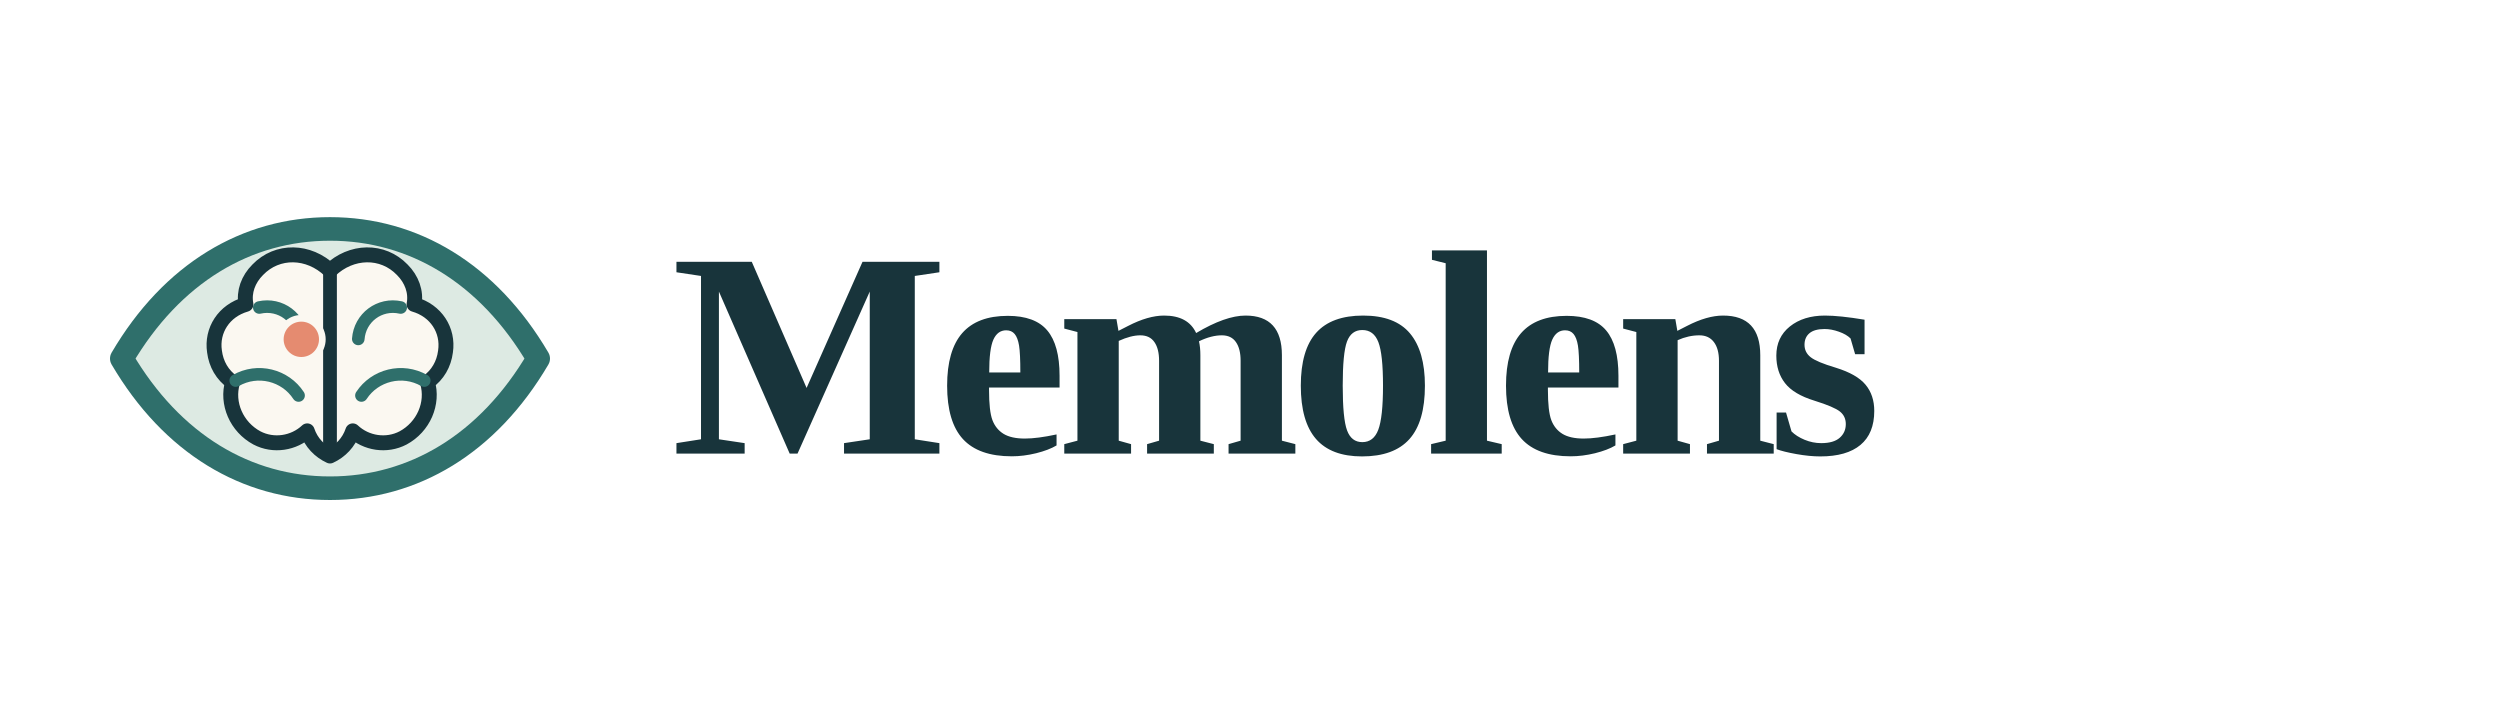
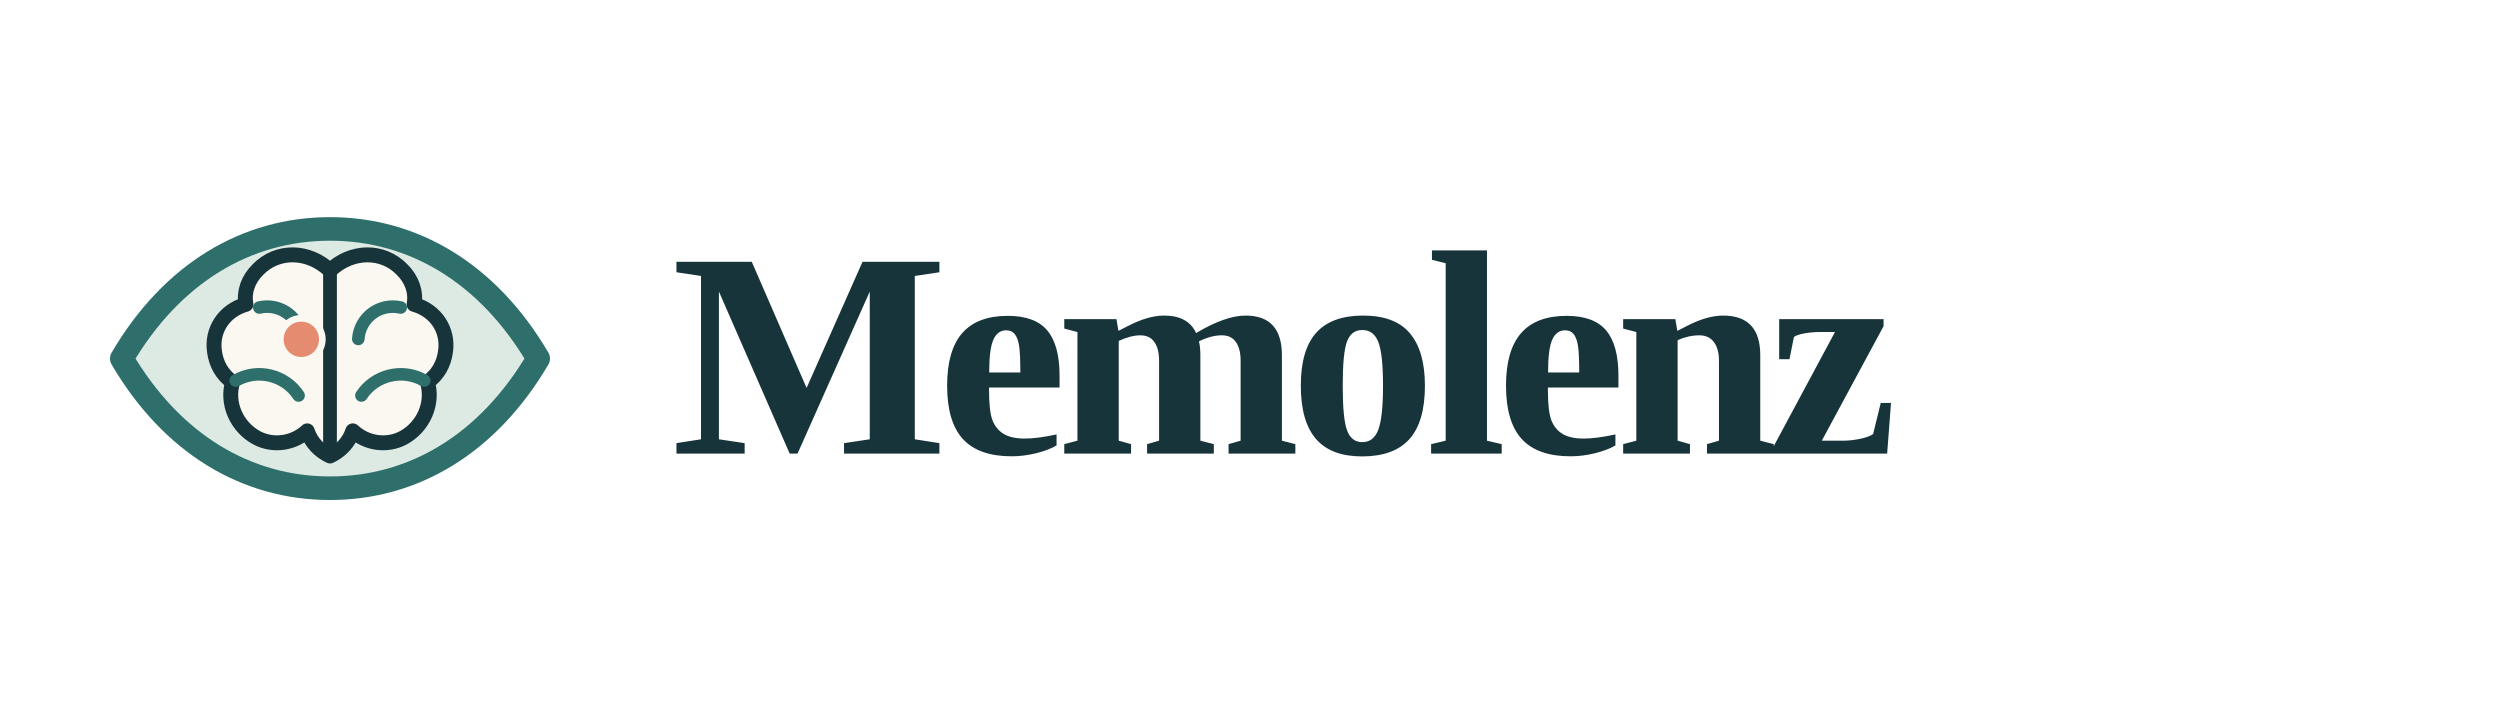
<svg xmlns="http://www.w3.org/2000/svg" width="1400" height="400" viewBox="0 0 700 200" fill="none">
  <g transform="translate(22 30) scale(2.2)">
    <path d="M5.5 32C11.9 21.1 21.4 15.5 32 15.5S52.1 21.1 58.5 32C52.1 42.9 42.6 48.5 32 48.5S11.9 42.9 5.5 32Z" fill="#DDEAE3" stroke="#2F6F6B" stroke-width="3" stroke-linejoin="round" />
    <path d="M32 20.8C29.3 18.2 25.3 18.1 22.8 20.7C21.6 21.9 21 23.5 21.3 25.1C18.5 25.9 16.9 28.4 17.3 31.1C17.5 32.7 18.3 34.1 19.6 35C18.8 37.7 20.1 40.7 22.7 42.1C24.8 43.2 27.4 42.8 29.1 41.2C29.6 42.7 30.7 43.8 32 44.4C33.3 43.8 34.4 42.7 34.9 41.2C36.6 42.8 39.2 43.2 41.3 42.1C43.9 40.7 45.2 37.7 44.4 35C45.7 34.1 46.5 32.7 46.7 31.1C47.1 28.4 45.5 25.9 42.7 25.1C43 23.5 42.4 21.9 41.2 20.7C38.7 18.1 34.7 18.2 32 20.8Z" fill="#FBF8F1" stroke="#18343B" stroke-width="1.9" stroke-linecap="round" stroke-linejoin="round" />
    <path d="M32 20.8V44.2" stroke="#18343B" stroke-width="1.75" stroke-linecap="round" />
    <path d="M23 25.5C25.7 24.9 28.2 26.8 28.4 29.5M20 34.8C22.8 33.2 26.3 34.1 28 36.7M41 25.5C38.3 24.9 35.8 26.8 35.6 29.5M44 34.8C41.2 33.2 37.7 34.1 36 36.7" stroke="#2F6F6B" stroke-width="1.6" stroke-linecap="round" />
    <circle cx="28.35" cy="29.55" r="3.1" fill="#FBF8F1" />
    <circle cx="28.35" cy="29.55" r="2.25" fill="#E58B70" />
  </g>
-   <text x="188" y="127" fill="#18343B" font-family="Georgia, 'Times New Roman', 'DejaVu Serif', serif" font-size="82" font-weight="700" letter-spacing="-3">Memolens</text>
+   <text x="188" y="127" fill="#18343B" font-family="Georgia, 'Times New Roman', 'DejaVu Serif', serif" font-size="82" font-weight="700" letter-spacing="-3">Memolenz</text>
</svg>
